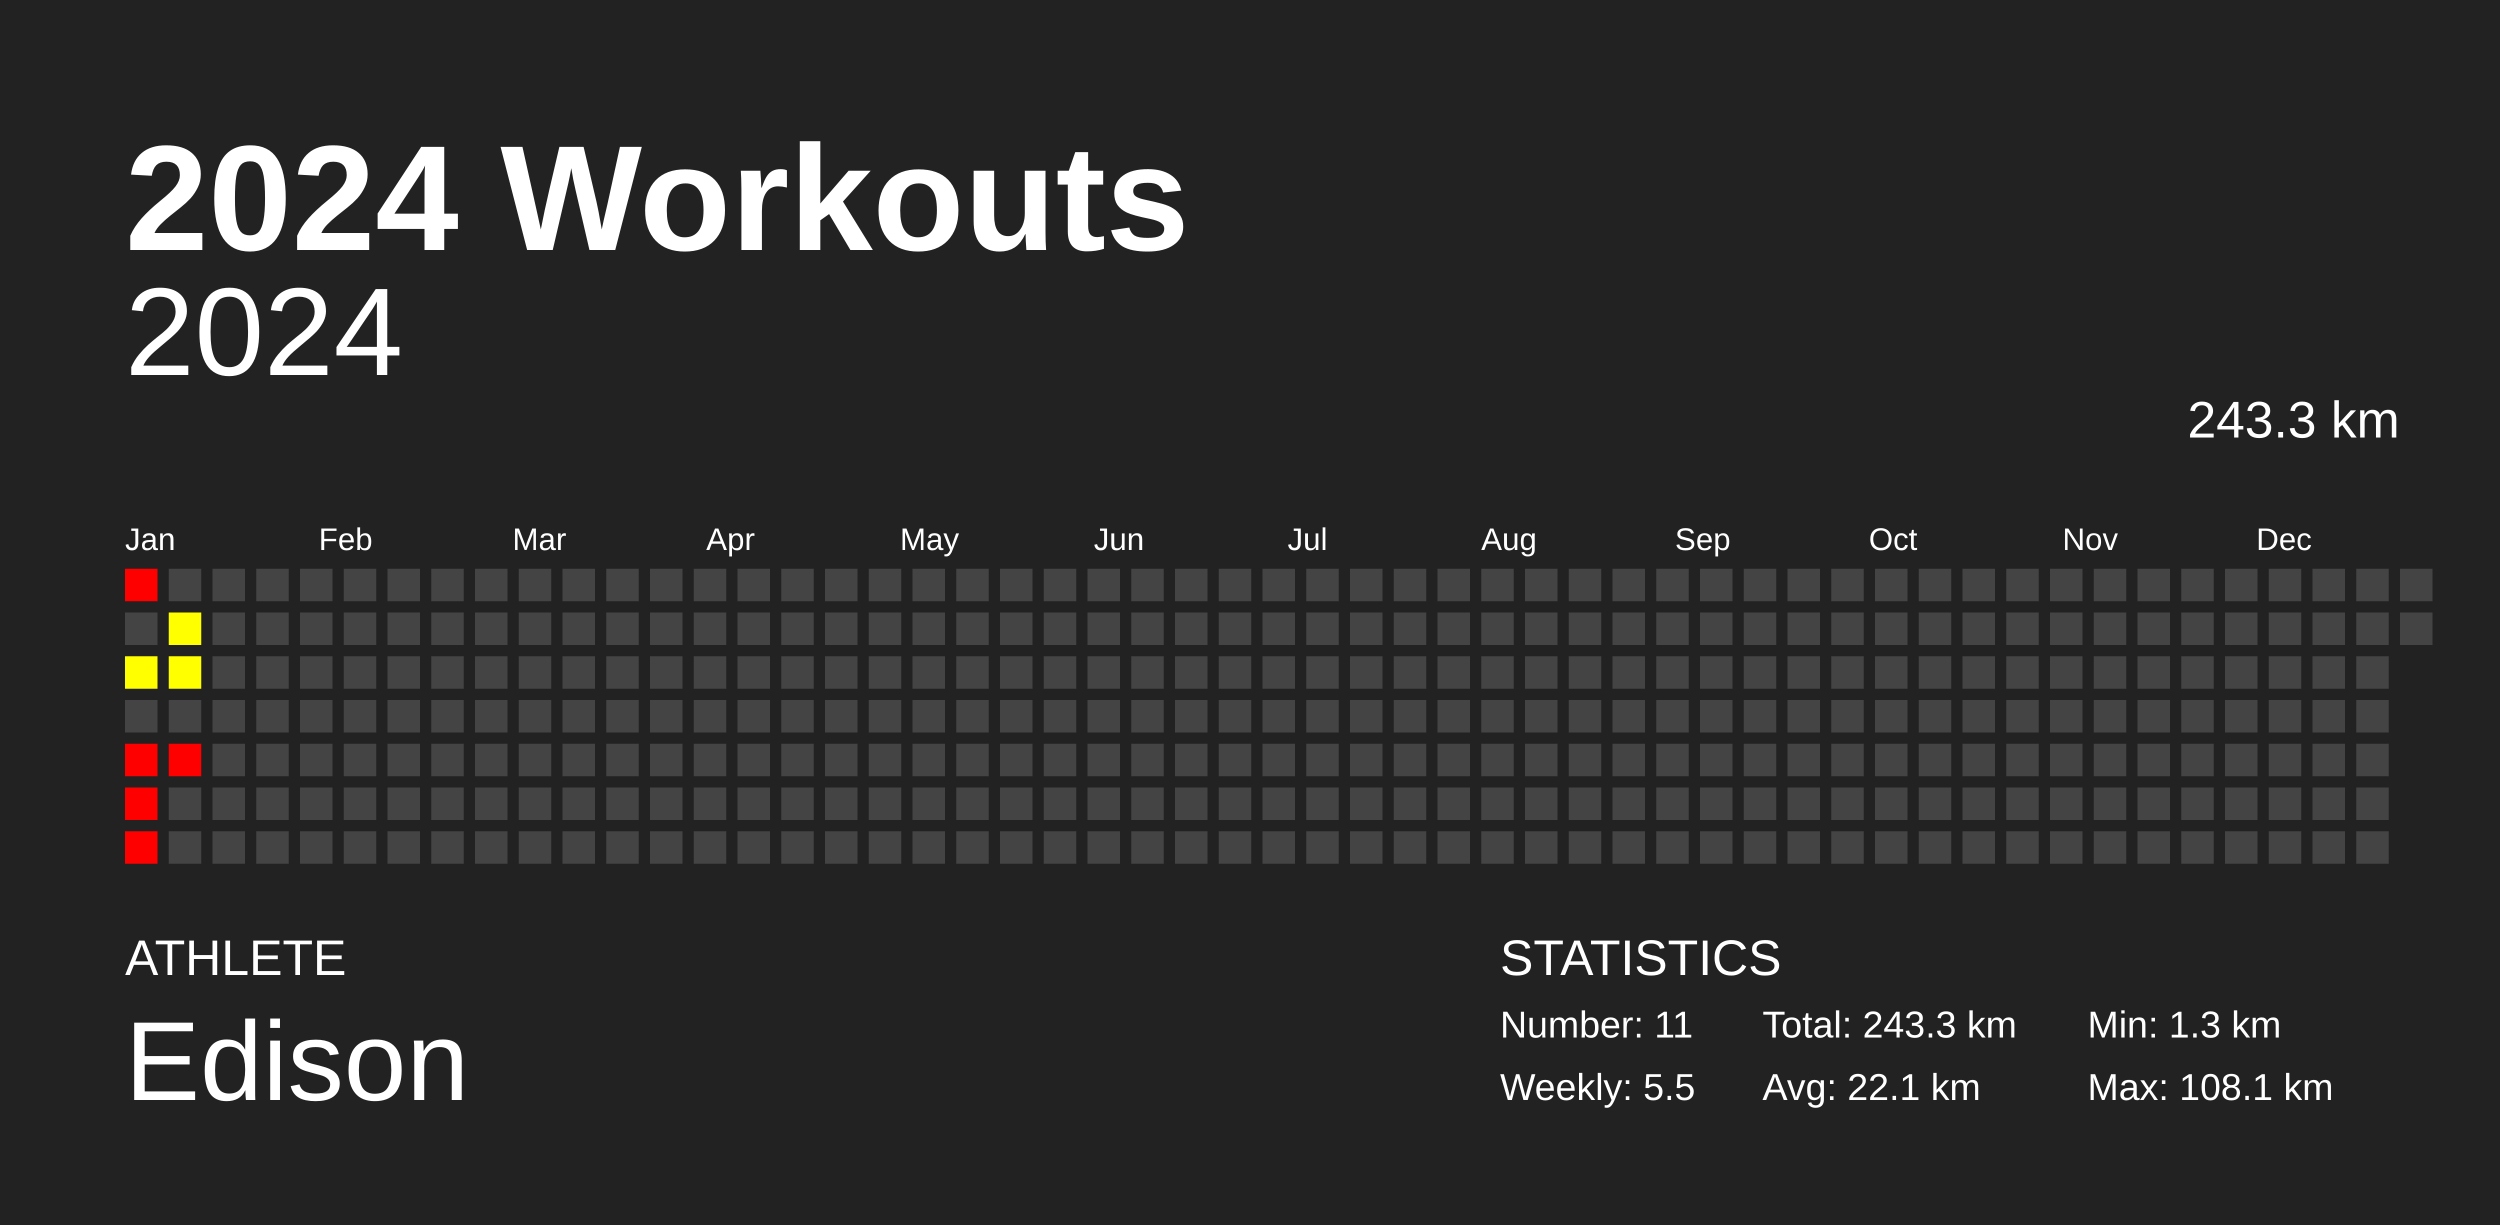
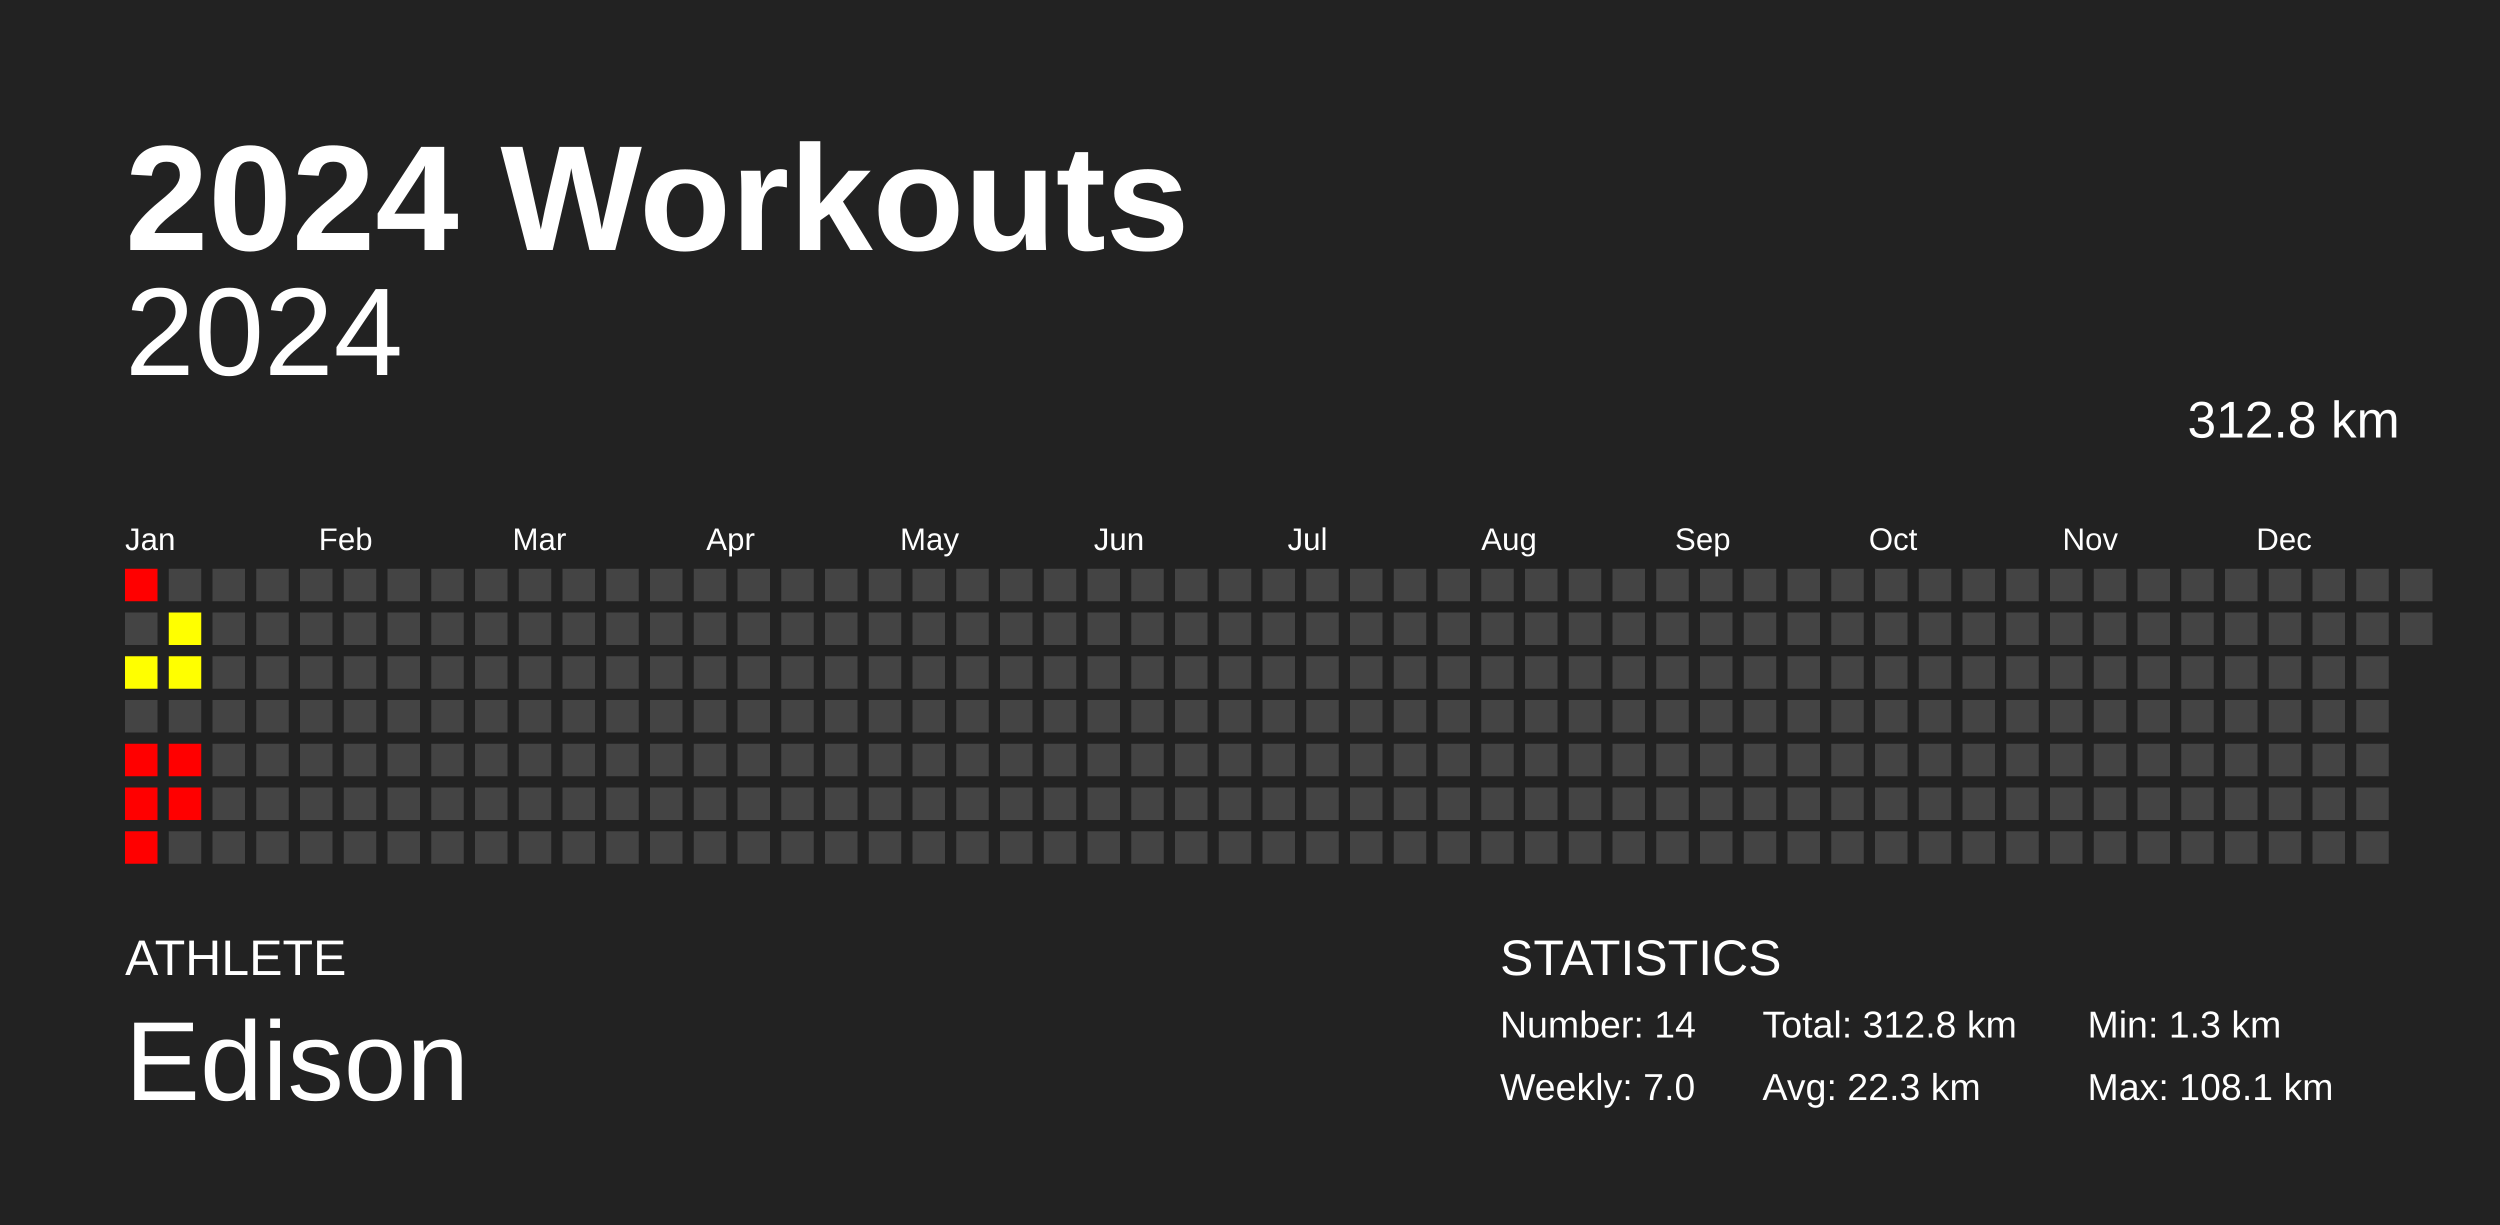
<svg xmlns="http://www.w3.org/2000/svg" baseProfile="full" height="98mm" version="1.1" viewBox="0,0,200,98" width="200mm">
  <defs />
  <rect fill="#222222" height="98" width="200" x="0" y="0" />
  <text fill="#FFFFFF" style="font-size:12px; font-family:Arial; font-weight:bold;" x="10" y="20">2024 Workouts</text>
  <text fill="#FFFFFF" style="font-size:4px; font-family:Arial" x="10" y="78">ATHLETE</text>
  <text fill="#FFFFFF" style="font-size:9px; font-family:Arial" x="10" y="88">Edison</text>
  <text fill="#FFFFFF" style="font-size:4px; font-family:Arial" x="120" y="78">STATISTICS</text>
-   <text fill="#FFFFFF" style="font-size:3px; font-family:Arial" x="120" y="83">Number: 11</text>
-   <text fill="#FFFFFF" style="font-size:3px; font-family:Arial" x="120" y="88">Weekly: 5.5</text>
-   <text fill="#FFFFFF" style="font-size:3px; font-family:Arial" x="141" y="83">Total: 243.3 km</text>
-   <text fill="#FFFFFF" style="font-size:3px; font-family:Arial" x="141" y="88">Avg: 22.1 km</text>
+   <text fill="#FFFFFF" style="font-size:3px; font-family:Arial" x="120" y="83">Number: 14</text>
+   <text fill="#FFFFFF" style="font-size:3px; font-family:Arial" x="120" y="88">Weekly: 7.0</text>
+   <text fill="#FFFFFF" style="font-size:3px; font-family:Arial" x="141" y="83">Total: 312.8 km</text>
+   <text fill="#FFFFFF" style="font-size:3px; font-family:Arial" x="141" y="88">Avg: 22.3 km</text>
  <text fill="#FFFFFF" style="font-size:3px; font-family:Arial" x="167" y="83">Min: 1.3 km</text>
  <text fill="#FFFFFF" style="font-size:3px; font-family:Arial" x="167" y="88">Max: 108.1 km</text>
  <text alignment-baseline="hanging" fill="#FFFFFF" style="font-size:10.0px; font-family:Arial;" x="10" y="30">2024</text>
-   <text alignment-baseline="hanging" fill="#FFFFFF" style="font-size:4.125px; font-family:Arial;" x="175" y="35">243.3 km</text>
+   <text alignment-baseline="hanging" fill="#FFFFFF" style="font-size:4.125px; font-family:Arial;" x="175" y="35">312.8 km</text>
  <text fill="#FFFFFF" style="font-size:2.5px; font-family:Arial" x="10.0" y="44">Jan</text>
  <text fill="#FFFFFF" style="font-size:2.5px; font-family:Arial" x="25.5" y="44">Feb</text>
  <text fill="#FFFFFF" style="font-size:2.5px; font-family:Arial" x="41.0" y="44">Mar</text>
  <text fill="#FFFFFF" style="font-size:2.5px; font-family:Arial" x="56.5" y="44">Apr</text>
  <text fill="#FFFFFF" style="font-size:2.5px; font-family:Arial" x="72.0" y="44">May</text>
  <text fill="#FFFFFF" style="font-size:2.5px; font-family:Arial" x="87.5" y="44">Jun</text>
  <text fill="#FFFFFF" style="font-size:2.5px; font-family:Arial" x="103.0" y="44">Jul</text>
  <text fill="#FFFFFF" style="font-size:2.5px; font-family:Arial" x="118.5" y="44">Aug</text>
  <text fill="#FFFFFF" style="font-size:2.5px; font-family:Arial" x="134.0" y="44">Sep</text>
  <text fill="#FFFFFF" style="font-size:2.5px; font-family:Arial" x="149.5" y="44">Oct</text>
  <text fill="#FFFFFF" style="font-size:2.5px; font-family:Arial" x="165.0" y="44">Nov</text>
  <text fill="#FFFFFF" style="font-size:2.5px; font-family:Arial" x="180.5" y="44">Dec</text>
  <rect fill="red" height="2.6" width="2.6" x="10.0" y="45.5" />
  <rect fill="#444444" height="2.6" width="2.6" x="10.0" y="49.0" />
  <rect fill="#ffff00" height="2.6" width="2.6" x="10.0" y="52.5" />
  <rect fill="#444444" height="2.6" width="2.6" x="10.0" y="56.0" />
  <rect fill="red" height="2.6" width="2.6" x="10.0" y="59.5" />
  <rect fill="red" height="2.6" width="2.6" x="10.0" y="63.0" />
  <rect fill="red" height="2.6" width="2.6" x="10.0" y="66.5" />
  <rect fill="#444444" height="2.6" width="2.6" x="13.5" y="45.5" />
  <rect fill="#ffff00" height="2.6" width="2.6" x="13.5" y="49.0" />
  <rect fill="#ffff00" height="2.6" width="2.6" x="13.5" y="52.5" />
  <rect fill="#444444" height="2.6" width="2.6" x="13.5" y="56.0" />
  <rect fill="red" height="2.6" width="2.6" x="13.5" y="59.5" />
-   <rect fill="#444444" height="2.6" width="2.6" x="13.5" y="63.0" />
+   <rect fill="red" height="2.6" width="2.6" x="13.5" y="63.0" />
  <rect fill="#444444" height="2.6" width="2.6" x="13.5" y="66.5" />
  <rect fill="#444444" height="2.6" width="2.6" x="17.0" y="45.5" />
  <rect fill="#444444" height="2.6" width="2.6" x="17.0" y="49.0" />
  <rect fill="#444444" height="2.6" width="2.6" x="17.0" y="52.5" />
  <rect fill="#444444" height="2.6" width="2.6" x="17.0" y="56.0" />
  <rect fill="#444444" height="2.6" width="2.6" x="17.0" y="59.5" />
  <rect fill="#444444" height="2.6" width="2.6" x="17.0" y="63.0" />
  <rect fill="#444444" height="2.6" width="2.6" x="17.0" y="66.5" />
  <rect fill="#444444" height="2.6" width="2.6" x="20.5" y="45.5" />
  <rect fill="#444444" height="2.6" width="2.6" x="20.5" y="49.0" />
  <rect fill="#444444" height="2.6" width="2.6" x="20.5" y="52.5" />
  <rect fill="#444444" height="2.6" width="2.6" x="20.5" y="56.0" />
  <rect fill="#444444" height="2.6" width="2.6" x="20.5" y="59.5" />
  <rect fill="#444444" height="2.6" width="2.6" x="20.5" y="63.0" />
  <rect fill="#444444" height="2.6" width="2.6" x="20.5" y="66.5" />
  <rect fill="#444444" height="2.6" width="2.6" x="24.0" y="45.5" />
  <rect fill="#444444" height="2.6" width="2.6" x="24.0" y="49.0" />
  <rect fill="#444444" height="2.6" width="2.6" x="24.0" y="52.5" />
  <rect fill="#444444" height="2.6" width="2.6" x="24.0" y="56.0" />
  <rect fill="#444444" height="2.6" width="2.6" x="24.0" y="59.5" />
  <rect fill="#444444" height="2.6" width="2.6" x="24.0" y="63.0" />
  <rect fill="#444444" height="2.6" width="2.6" x="24.0" y="66.5" />
  <rect fill="#444444" height="2.6" width="2.6" x="27.5" y="45.5" />
  <rect fill="#444444" height="2.6" width="2.6" x="27.5" y="49.0" />
  <rect fill="#444444" height="2.6" width="2.6" x="27.5" y="52.5" />
  <rect fill="#444444" height="2.6" width="2.6" x="27.5" y="56.0" />
  <rect fill="#444444" height="2.6" width="2.6" x="27.5" y="59.5" />
  <rect fill="#444444" height="2.6" width="2.6" x="27.5" y="63.0" />
  <rect fill="#444444" height="2.6" width="2.6" x="27.5" y="66.5" />
  <rect fill="#444444" height="2.6" width="2.6" x="31.0" y="45.5" />
  <rect fill="#444444" height="2.6" width="2.6" x="31.0" y="49.0" />
  <rect fill="#444444" height="2.6" width="2.6" x="31.0" y="52.5" />
  <rect fill="#444444" height="2.6" width="2.6" x="31.0" y="56.0" />
  <rect fill="#444444" height="2.6" width="2.6" x="31.0" y="59.5" />
  <rect fill="#444444" height="2.6" width="2.6" x="31.0" y="63.0" />
  <rect fill="#444444" height="2.6" width="2.6" x="31.0" y="66.5" />
  <rect fill="#444444" height="2.6" width="2.6" x="34.5" y="45.5" />
  <rect fill="#444444" height="2.6" width="2.6" x="34.5" y="49.0" />
  <rect fill="#444444" height="2.6" width="2.6" x="34.5" y="52.5" />
  <rect fill="#444444" height="2.6" width="2.6" x="34.5" y="56.0" />
  <rect fill="#444444" height="2.6" width="2.6" x="34.5" y="59.5" />
  <rect fill="#444444" height="2.6" width="2.6" x="34.5" y="63.0" />
  <rect fill="#444444" height="2.6" width="2.6" x="34.5" y="66.5" />
  <rect fill="#444444" height="2.6" width="2.6" x="38.0" y="45.5" />
  <rect fill="#444444" height="2.6" width="2.6" x="38.0" y="49.0" />
  <rect fill="#444444" height="2.6" width="2.6" x="38.0" y="52.5" />
  <rect fill="#444444" height="2.6" width="2.6" x="38.0" y="56.0" />
  <rect fill="#444444" height="2.6" width="2.6" x="38.0" y="59.5" />
  <rect fill="#444444" height="2.6" width="2.6" x="38.0" y="63.0" />
  <rect fill="#444444" height="2.6" width="2.6" x="38.0" y="66.5" />
  <rect fill="#444444" height="2.6" width="2.6" x="41.5" y="45.5" />
  <rect fill="#444444" height="2.6" width="2.6" x="41.5" y="49.0" />
  <rect fill="#444444" height="2.6" width="2.6" x="41.5" y="52.5" />
  <rect fill="#444444" height="2.6" width="2.6" x="41.5" y="56.0" />
  <rect fill="#444444" height="2.6" width="2.6" x="41.5" y="59.5" />
  <rect fill="#444444" height="2.6" width="2.6" x="41.5" y="63.0" />
  <rect fill="#444444" height="2.6" width="2.6" x="41.5" y="66.5" />
  <rect fill="#444444" height="2.6" width="2.6" x="45.0" y="45.5" />
  <rect fill="#444444" height="2.6" width="2.6" x="45.0" y="49.0" />
  <rect fill="#444444" height="2.6" width="2.6" x="45.0" y="52.5" />
  <rect fill="#444444" height="2.6" width="2.6" x="45.0" y="56.0" />
  <rect fill="#444444" height="2.6" width="2.6" x="45.0" y="59.5" />
  <rect fill="#444444" height="2.6" width="2.6" x="45.0" y="63.0" />
  <rect fill="#444444" height="2.6" width="2.6" x="45.0" y="66.5" />
  <rect fill="#444444" height="2.6" width="2.6" x="48.5" y="45.5" />
  <rect fill="#444444" height="2.6" width="2.6" x="48.5" y="49.0" />
  <rect fill="#444444" height="2.6" width="2.6" x="48.5" y="52.5" />
  <rect fill="#444444" height="2.6" width="2.6" x="48.5" y="56.0" />
  <rect fill="#444444" height="2.6" width="2.6" x="48.5" y="59.5" />
  <rect fill="#444444" height="2.6" width="2.6" x="48.5" y="63.0" />
  <rect fill="#444444" height="2.6" width="2.6" x="48.5" y="66.5" />
  <rect fill="#444444" height="2.6" width="2.6" x="52.0" y="45.5" />
  <rect fill="#444444" height="2.6" width="2.6" x="52.0" y="49.0" />
  <rect fill="#444444" height="2.6" width="2.6" x="52.0" y="52.5" />
  <rect fill="#444444" height="2.6" width="2.6" x="52.0" y="56.0" />
  <rect fill="#444444" height="2.6" width="2.6" x="52.0" y="59.5" />
  <rect fill="#444444" height="2.6" width="2.6" x="52.0" y="63.0" />
  <rect fill="#444444" height="2.6" width="2.6" x="52.0" y="66.5" />
  <rect fill="#444444" height="2.6" width="2.6" x="55.5" y="45.5" />
  <rect fill="#444444" height="2.6" width="2.6" x="55.5" y="49.0" />
  <rect fill="#444444" height="2.6" width="2.6" x="55.5" y="52.5" />
  <rect fill="#444444" height="2.6" width="2.6" x="55.5" y="56.0" />
  <rect fill="#444444" height="2.6" width="2.6" x="55.5" y="59.5" />
  <rect fill="#444444" height="2.6" width="2.6" x="55.5" y="63.0" />
  <rect fill="#444444" height="2.6" width="2.6" x="55.5" y="66.5" />
  <rect fill="#444444" height="2.6" width="2.6" x="59.0" y="45.5" />
  <rect fill="#444444" height="2.6" width="2.6" x="59.0" y="49.0" />
  <rect fill="#444444" height="2.6" width="2.6" x="59.0" y="52.5" />
  <rect fill="#444444" height="2.6" width="2.6" x="59.0" y="56.0" />
  <rect fill="#444444" height="2.6" width="2.6" x="59.0" y="59.5" />
  <rect fill="#444444" height="2.6" width="2.6" x="59.0" y="63.0" />
  <rect fill="#444444" height="2.6" width="2.6" x="59.0" y="66.5" />
  <rect fill="#444444" height="2.6" width="2.6" x="62.5" y="45.5" />
  <rect fill="#444444" height="2.6" width="2.6" x="62.5" y="49.0" />
  <rect fill="#444444" height="2.6" width="2.6" x="62.5" y="52.5" />
  <rect fill="#444444" height="2.6" width="2.6" x="62.5" y="56.0" />
  <rect fill="#444444" height="2.6" width="2.6" x="62.5" y="59.5" />
  <rect fill="#444444" height="2.6" width="2.6" x="62.5" y="63.0" />
  <rect fill="#444444" height="2.6" width="2.6" x="62.5" y="66.5" />
  <rect fill="#444444" height="2.6" width="2.6" x="66.0" y="45.5" />
  <rect fill="#444444" height="2.6" width="2.6" x="66.0" y="49.0" />
  <rect fill="#444444" height="2.6" width="2.6" x="66.0" y="52.5" />
  <rect fill="#444444" height="2.6" width="2.6" x="66.0" y="56.0" />
  <rect fill="#444444" height="2.6" width="2.6" x="66.0" y="59.5" />
  <rect fill="#444444" height="2.6" width="2.6" x="66.0" y="63.0" />
  <rect fill="#444444" height="2.6" width="2.6" x="66.0" y="66.5" />
  <rect fill="#444444" height="2.6" width="2.6" x="69.5" y="45.5" />
  <rect fill="#444444" height="2.6" width="2.6" x="69.5" y="49.0" />
  <rect fill="#444444" height="2.6" width="2.6" x="69.5" y="52.5" />
  <rect fill="#444444" height="2.6" width="2.6" x="69.5" y="56.0" />
  <rect fill="#444444" height="2.6" width="2.6" x="69.5" y="59.5" />
  <rect fill="#444444" height="2.6" width="2.6" x="69.5" y="63.0" />
  <rect fill="#444444" height="2.6" width="2.6" x="69.5" y="66.5" />
  <rect fill="#444444" height="2.6" width="2.6" x="73.0" y="45.5" />
  <rect fill="#444444" height="2.6" width="2.6" x="73.0" y="49.0" />
  <rect fill="#444444" height="2.6" width="2.6" x="73.0" y="52.5" />
  <rect fill="#444444" height="2.6" width="2.6" x="73.0" y="56.0" />
  <rect fill="#444444" height="2.6" width="2.6" x="73.0" y="59.5" />
  <rect fill="#444444" height="2.6" width="2.6" x="73.0" y="63.0" />
  <rect fill="#444444" height="2.6" width="2.6" x="73.0" y="66.5" />
  <rect fill="#444444" height="2.6" width="2.6" x="76.5" y="45.5" />
  <rect fill="#444444" height="2.6" width="2.6" x="76.5" y="49.0" />
  <rect fill="#444444" height="2.6" width="2.6" x="76.5" y="52.5" />
  <rect fill="#444444" height="2.6" width="2.6" x="76.5" y="56.0" />
  <rect fill="#444444" height="2.6" width="2.6" x="76.5" y="59.5" />
  <rect fill="#444444" height="2.6" width="2.6" x="76.5" y="63.0" />
  <rect fill="#444444" height="2.6" width="2.6" x="76.5" y="66.5" />
  <rect fill="#444444" height="2.6" width="2.6" x="80.0" y="45.5" />
  <rect fill="#444444" height="2.6" width="2.6" x="80.0" y="49.0" />
  <rect fill="#444444" height="2.6" width="2.6" x="80.0" y="52.5" />
  <rect fill="#444444" height="2.6" width="2.6" x="80.0" y="56.0" />
  <rect fill="#444444" height="2.6" width="2.6" x="80.0" y="59.5" />
  <rect fill="#444444" height="2.6" width="2.6" x="80.0" y="63.0" />
  <rect fill="#444444" height="2.6" width="2.6" x="80.0" y="66.5" />
  <rect fill="#444444" height="2.6" width="2.6" x="83.5" y="45.5" />
  <rect fill="#444444" height="2.6" width="2.6" x="83.5" y="49.0" />
  <rect fill="#444444" height="2.6" width="2.6" x="83.5" y="52.5" />
  <rect fill="#444444" height="2.6" width="2.6" x="83.5" y="56.0" />
  <rect fill="#444444" height="2.6" width="2.6" x="83.5" y="59.5" />
  <rect fill="#444444" height="2.6" width="2.6" x="83.5" y="63.0" />
  <rect fill="#444444" height="2.6" width="2.6" x="83.5" y="66.5" />
  <rect fill="#444444" height="2.6" width="2.6" x="87.0" y="45.5" />
  <rect fill="#444444" height="2.6" width="2.6" x="87.0" y="49.0" />
  <rect fill="#444444" height="2.6" width="2.6" x="87.0" y="52.5" />
  <rect fill="#444444" height="2.6" width="2.6" x="87.0" y="56.0" />
  <rect fill="#444444" height="2.6" width="2.6" x="87.0" y="59.5" />
  <rect fill="#444444" height="2.6" width="2.6" x="87.0" y="63.0" />
  <rect fill="#444444" height="2.6" width="2.6" x="87.0" y="66.5" />
  <rect fill="#444444" height="2.6" width="2.6" x="90.5" y="45.5" />
  <rect fill="#444444" height="2.6" width="2.6" x="90.5" y="49.0" />
  <rect fill="#444444" height="2.6" width="2.6" x="90.5" y="52.5" />
  <rect fill="#444444" height="2.6" width="2.6" x="90.5" y="56.0" />
  <rect fill="#444444" height="2.6" width="2.6" x="90.5" y="59.5" />
  <rect fill="#444444" height="2.6" width="2.6" x="90.5" y="63.0" />
  <rect fill="#444444" height="2.6" width="2.6" x="90.5" y="66.5" />
  <rect fill="#444444" height="2.6" width="2.6" x="94.0" y="45.5" />
  <rect fill="#444444" height="2.6" width="2.6" x="94.0" y="49.0" />
  <rect fill="#444444" height="2.6" width="2.6" x="94.0" y="52.5" />
  <rect fill="#444444" height="2.6" width="2.6" x="94.0" y="56.0" />
  <rect fill="#444444" height="2.6" width="2.6" x="94.0" y="59.5" />
  <rect fill="#444444" height="2.6" width="2.6" x="94.0" y="63.0" />
  <rect fill="#444444" height="2.6" width="2.6" x="94.0" y="66.5" />
  <rect fill="#444444" height="2.6" width="2.6" x="97.5" y="45.5" />
  <rect fill="#444444" height="2.6" width="2.6" x="97.5" y="49.0" />
  <rect fill="#444444" height="2.6" width="2.6" x="97.5" y="52.5" />
  <rect fill="#444444" height="2.6" width="2.6" x="97.5" y="56.0" />
  <rect fill="#444444" height="2.6" width="2.6" x="97.5" y="59.5" />
  <rect fill="#444444" height="2.6" width="2.6" x="97.5" y="63.0" />
  <rect fill="#444444" height="2.6" width="2.6" x="97.5" y="66.5" />
  <rect fill="#444444" height="2.6" width="2.6" x="101.0" y="45.5" />
  <rect fill="#444444" height="2.6" width="2.6" x="101.0" y="49.0" />
  <rect fill="#444444" height="2.6" width="2.6" x="101.0" y="52.5" />
  <rect fill="#444444" height="2.6" width="2.6" x="101.0" y="56.0" />
  <rect fill="#444444" height="2.6" width="2.6" x="101.0" y="59.5" />
  <rect fill="#444444" height="2.6" width="2.6" x="101.0" y="63.0" />
  <rect fill="#444444" height="2.6" width="2.6" x="101.0" y="66.5" />
  <rect fill="#444444" height="2.6" width="2.6" x="104.5" y="45.5" />
  <rect fill="#444444" height="2.6" width="2.6" x="104.5" y="49.0" />
  <rect fill="#444444" height="2.6" width="2.6" x="104.5" y="52.5" />
  <rect fill="#444444" height="2.6" width="2.6" x="104.5" y="56.0" />
  <rect fill="#444444" height="2.6" width="2.6" x="104.5" y="59.5" />
  <rect fill="#444444" height="2.6" width="2.6" x="104.5" y="63.0" />
  <rect fill="#444444" height="2.6" width="2.6" x="104.5" y="66.5" />
  <rect fill="#444444" height="2.6" width="2.6" x="108.0" y="45.5" />
  <rect fill="#444444" height="2.6" width="2.6" x="108.0" y="49.0" />
  <rect fill="#444444" height="2.6" width="2.6" x="108.0" y="52.5" />
  <rect fill="#444444" height="2.6" width="2.6" x="108.0" y="56.0" />
  <rect fill="#444444" height="2.6" width="2.6" x="108.0" y="59.5" />
  <rect fill="#444444" height="2.6" width="2.6" x="108.0" y="63.0" />
  <rect fill="#444444" height="2.6" width="2.6" x="108.0" y="66.5" />
  <rect fill="#444444" height="2.6" width="2.6" x="111.5" y="45.5" />
  <rect fill="#444444" height="2.6" width="2.6" x="111.5" y="49.0" />
  <rect fill="#444444" height="2.6" width="2.6" x="111.5" y="52.5" />
  <rect fill="#444444" height="2.6" width="2.6" x="111.5" y="56.0" />
  <rect fill="#444444" height="2.6" width="2.6" x="111.5" y="59.5" />
  <rect fill="#444444" height="2.6" width="2.6" x="111.5" y="63.0" />
  <rect fill="#444444" height="2.6" width="2.6" x="111.5" y="66.5" />
  <rect fill="#444444" height="2.6" width="2.6" x="115.0" y="45.5" />
  <rect fill="#444444" height="2.6" width="2.6" x="115.0" y="49.0" />
  <rect fill="#444444" height="2.6" width="2.6" x="115.0" y="52.5" />
  <rect fill="#444444" height="2.6" width="2.6" x="115.0" y="56.0" />
  <rect fill="#444444" height="2.6" width="2.6" x="115.0" y="59.5" />
  <rect fill="#444444" height="2.6" width="2.6" x="115.0" y="63.0" />
  <rect fill="#444444" height="2.6" width="2.6" x="115.0" y="66.5" />
  <rect fill="#444444" height="2.6" width="2.6" x="118.5" y="45.5" />
  <rect fill="#444444" height="2.6" width="2.6" x="118.5" y="49.0" />
  <rect fill="#444444" height="2.6" width="2.6" x="118.5" y="52.5" />
  <rect fill="#444444" height="2.6" width="2.6" x="118.5" y="56.0" />
  <rect fill="#444444" height="2.6" width="2.6" x="118.5" y="59.5" />
  <rect fill="#444444" height="2.6" width="2.6" x="118.5" y="63.0" />
  <rect fill="#444444" height="2.6" width="2.6" x="118.5" y="66.5" />
  <rect fill="#444444" height="2.6" width="2.6" x="122.0" y="45.5" />
  <rect fill="#444444" height="2.6" width="2.6" x="122.0" y="49.0" />
  <rect fill="#444444" height="2.6" width="2.6" x="122.0" y="52.5" />
  <rect fill="#444444" height="2.6" width="2.6" x="122.0" y="56.0" />
  <rect fill="#444444" height="2.6" width="2.6" x="122.0" y="59.5" />
  <rect fill="#444444" height="2.6" width="2.6" x="122.0" y="63.0" />
  <rect fill="#444444" height="2.6" width="2.6" x="122.0" y="66.5" />
  <rect fill="#444444" height="2.6" width="2.6" x="125.5" y="45.5" />
  <rect fill="#444444" height="2.6" width="2.6" x="125.5" y="49.0" />
  <rect fill="#444444" height="2.6" width="2.6" x="125.5" y="52.5" />
  <rect fill="#444444" height="2.6" width="2.6" x="125.5" y="56.0" />
  <rect fill="#444444" height="2.6" width="2.6" x="125.5" y="59.5" />
  <rect fill="#444444" height="2.6" width="2.6" x="125.5" y="63.0" />
  <rect fill="#444444" height="2.6" width="2.6" x="125.5" y="66.5" />
  <rect fill="#444444" height="2.6" width="2.6" x="129.0" y="45.5" />
  <rect fill="#444444" height="2.6" width="2.6" x="129.0" y="49.0" />
  <rect fill="#444444" height="2.6" width="2.6" x="129.0" y="52.5" />
  <rect fill="#444444" height="2.6" width="2.6" x="129.0" y="56.0" />
  <rect fill="#444444" height="2.6" width="2.6" x="129.0" y="59.5" />
  <rect fill="#444444" height="2.6" width="2.6" x="129.0" y="63.0" />
  <rect fill="#444444" height="2.6" width="2.6" x="129.0" y="66.5" />
  <rect fill="#444444" height="2.6" width="2.6" x="132.5" y="45.5" />
  <rect fill="#444444" height="2.6" width="2.6" x="132.5" y="49.0" />
  <rect fill="#444444" height="2.6" width="2.6" x="132.5" y="52.5" />
  <rect fill="#444444" height="2.6" width="2.6" x="132.5" y="56.0" />
  <rect fill="#444444" height="2.6" width="2.6" x="132.5" y="59.5" />
  <rect fill="#444444" height="2.6" width="2.6" x="132.5" y="63.0" />
  <rect fill="#444444" height="2.6" width="2.6" x="132.5" y="66.5" />
  <rect fill="#444444" height="2.6" width="2.6" x="136.0" y="45.5" />
  <rect fill="#444444" height="2.6" width="2.6" x="136.0" y="49.0" />
  <rect fill="#444444" height="2.6" width="2.6" x="136.0" y="52.5" />
  <rect fill="#444444" height="2.6" width="2.6" x="136.0" y="56.0" />
  <rect fill="#444444" height="2.6" width="2.6" x="136.0" y="59.5" />
  <rect fill="#444444" height="2.6" width="2.6" x="136.0" y="63.0" />
  <rect fill="#444444" height="2.6" width="2.6" x="136.0" y="66.5" />
  <rect fill="#444444" height="2.6" width="2.6" x="139.5" y="45.5" />
  <rect fill="#444444" height="2.6" width="2.6" x="139.5" y="49.0" />
  <rect fill="#444444" height="2.6" width="2.6" x="139.5" y="52.5" />
  <rect fill="#444444" height="2.6" width="2.6" x="139.5" y="56.0" />
  <rect fill="#444444" height="2.6" width="2.6" x="139.5" y="59.5" />
  <rect fill="#444444" height="2.6" width="2.6" x="139.5" y="63.0" />
  <rect fill="#444444" height="2.6" width="2.6" x="139.5" y="66.5" />
  <rect fill="#444444" height="2.6" width="2.6" x="143.0" y="45.5" />
  <rect fill="#444444" height="2.6" width="2.6" x="143.0" y="49.0" />
  <rect fill="#444444" height="2.6" width="2.6" x="143.0" y="52.5" />
  <rect fill="#444444" height="2.6" width="2.6" x="143.0" y="56.0" />
  <rect fill="#444444" height="2.6" width="2.6" x="143.0" y="59.5" />
  <rect fill="#444444" height="2.6" width="2.6" x="143.0" y="63.0" />
  <rect fill="#444444" height="2.6" width="2.6" x="143.0" y="66.5" />
  <rect fill="#444444" height="2.6" width="2.6" x="146.5" y="45.5" />
  <rect fill="#444444" height="2.6" width="2.6" x="146.5" y="49.0" />
  <rect fill="#444444" height="2.6" width="2.6" x="146.5" y="52.5" />
  <rect fill="#444444" height="2.6" width="2.6" x="146.5" y="56.0" />
  <rect fill="#444444" height="2.6" width="2.6" x="146.5" y="59.5" />
  <rect fill="#444444" height="2.6" width="2.6" x="146.5" y="63.0" />
  <rect fill="#444444" height="2.6" width="2.6" x="146.5" y="66.5" />
  <rect fill="#444444" height="2.6" width="2.6" x="150.0" y="45.5" />
  <rect fill="#444444" height="2.6" width="2.6" x="150.0" y="49.0" />
  <rect fill="#444444" height="2.6" width="2.6" x="150.0" y="52.5" />
  <rect fill="#444444" height="2.6" width="2.6" x="150.0" y="56.0" />
  <rect fill="#444444" height="2.6" width="2.6" x="150.0" y="59.5" />
  <rect fill="#444444" height="2.6" width="2.6" x="150.0" y="63.0" />
  <rect fill="#444444" height="2.6" width="2.6" x="150.0" y="66.5" />
  <rect fill="#444444" height="2.6" width="2.6" x="153.5" y="45.5" />
  <rect fill="#444444" height="2.6" width="2.6" x="153.5" y="49.0" />
  <rect fill="#444444" height="2.6" width="2.6" x="153.5" y="52.5" />
  <rect fill="#444444" height="2.6" width="2.6" x="153.5" y="56.0" />
  <rect fill="#444444" height="2.6" width="2.6" x="153.5" y="59.5" />
  <rect fill="#444444" height="2.6" width="2.6" x="153.5" y="63.0" />
  <rect fill="#444444" height="2.6" width="2.6" x="153.5" y="66.5" />
  <rect fill="#444444" height="2.6" width="2.6" x="157.0" y="45.5" />
  <rect fill="#444444" height="2.6" width="2.6" x="157.0" y="49.0" />
  <rect fill="#444444" height="2.6" width="2.6" x="157.0" y="52.5" />
  <rect fill="#444444" height="2.6" width="2.6" x="157.0" y="56.0" />
  <rect fill="#444444" height="2.6" width="2.6" x="157.0" y="59.5" />
  <rect fill="#444444" height="2.6" width="2.6" x="157.0" y="63.0" />
  <rect fill="#444444" height="2.6" width="2.6" x="157.0" y="66.5" />
  <rect fill="#444444" height="2.6" width="2.6" x="160.5" y="45.5" />
  <rect fill="#444444" height="2.6" width="2.6" x="160.5" y="49.0" />
  <rect fill="#444444" height="2.6" width="2.6" x="160.5" y="52.5" />
  <rect fill="#444444" height="2.6" width="2.6" x="160.5" y="56.0" />
  <rect fill="#444444" height="2.6" width="2.6" x="160.5" y="59.5" />
  <rect fill="#444444" height="2.6" width="2.6" x="160.5" y="63.0" />
  <rect fill="#444444" height="2.6" width="2.6" x="160.5" y="66.5" />
  <rect fill="#444444" height="2.6" width="2.6" x="164.0" y="45.5" />
  <rect fill="#444444" height="2.6" width="2.6" x="164.0" y="49.0" />
  <rect fill="#444444" height="2.6" width="2.6" x="164.0" y="52.5" />
  <rect fill="#444444" height="2.6" width="2.6" x="164.0" y="56.0" />
  <rect fill="#444444" height="2.6" width="2.6" x="164.0" y="59.5" />
  <rect fill="#444444" height="2.6" width="2.6" x="164.0" y="63.0" />
  <rect fill="#444444" height="2.6" width="2.6" x="164.0" y="66.5" />
  <rect fill="#444444" height="2.6" width="2.6" x="167.5" y="45.5" />
  <rect fill="#444444" height="2.6" width="2.6" x="167.5" y="49.0" />
  <rect fill="#444444" height="2.6" width="2.6" x="167.5" y="52.5" />
  <rect fill="#444444" height="2.6" width="2.6" x="167.5" y="56.0" />
  <rect fill="#444444" height="2.6" width="2.6" x="167.5" y="59.5" />
  <rect fill="#444444" height="2.6" width="2.6" x="167.5" y="63.0" />
  <rect fill="#444444" height="2.6" width="2.6" x="167.5" y="66.5" />
  <rect fill="#444444" height="2.6" width="2.6" x="171.0" y="45.5" />
  <rect fill="#444444" height="2.6" width="2.6" x="171.0" y="49.0" />
  <rect fill="#444444" height="2.6" width="2.6" x="171.0" y="52.5" />
  <rect fill="#444444" height="2.6" width="2.6" x="171.0" y="56.0" />
  <rect fill="#444444" height="2.6" width="2.6" x="171.0" y="59.5" />
  <rect fill="#444444" height="2.6" width="2.6" x="171.0" y="63.0" />
  <rect fill="#444444" height="2.6" width="2.6" x="171.0" y="66.5" />
  <rect fill="#444444" height="2.6" width="2.6" x="174.5" y="45.5" />
  <rect fill="#444444" height="2.6" width="2.6" x="174.5" y="49.0" />
  <rect fill="#444444" height="2.6" width="2.6" x="174.5" y="52.5" />
  <rect fill="#444444" height="2.6" width="2.6" x="174.5" y="56.0" />
  <rect fill="#444444" height="2.6" width="2.6" x="174.5" y="59.5" />
  <rect fill="#444444" height="2.6" width="2.6" x="174.5" y="63.0" />
  <rect fill="#444444" height="2.6" width="2.6" x="174.5" y="66.5" />
  <rect fill="#444444" height="2.6" width="2.6" x="178.0" y="45.5" />
  <rect fill="#444444" height="2.6" width="2.6" x="178.0" y="49.0" />
  <rect fill="#444444" height="2.6" width="2.6" x="178.0" y="52.5" />
  <rect fill="#444444" height="2.6" width="2.6" x="178.0" y="56.0" />
  <rect fill="#444444" height="2.6" width="2.6" x="178.0" y="59.5" />
  <rect fill="#444444" height="2.6" width="2.6" x="178.0" y="63.0" />
  <rect fill="#444444" height="2.6" width="2.6" x="178.0" y="66.5" />
  <rect fill="#444444" height="2.6" width="2.6" x="181.5" y="45.5" />
  <rect fill="#444444" height="2.6" width="2.6" x="181.5" y="49.0" />
  <rect fill="#444444" height="2.6" width="2.6" x="181.5" y="52.5" />
  <rect fill="#444444" height="2.6" width="2.6" x="181.5" y="56.0" />
  <rect fill="#444444" height="2.6" width="2.6" x="181.5" y="59.5" />
  <rect fill="#444444" height="2.6" width="2.6" x="181.5" y="63.0" />
  <rect fill="#444444" height="2.6" width="2.6" x="181.5" y="66.5" />
  <rect fill="#444444" height="2.6" width="2.6" x="185.0" y="45.5" />
  <rect fill="#444444" height="2.6" width="2.6" x="185.0" y="49.0" />
  <rect fill="#444444" height="2.6" width="2.6" x="185.0" y="52.5" />
  <rect fill="#444444" height="2.6" width="2.6" x="185.0" y="56.0" />
  <rect fill="#444444" height="2.6" width="2.6" x="185.0" y="59.5" />
  <rect fill="#444444" height="2.6" width="2.6" x="185.0" y="63.0" />
  <rect fill="#444444" height="2.6" width="2.6" x="185.0" y="66.5" />
  <rect fill="#444444" height="2.6" width="2.6" x="188.5" y="45.5" />
  <rect fill="#444444" height="2.6" width="2.6" x="188.5" y="49.0" />
  <rect fill="#444444" height="2.6" width="2.6" x="188.5" y="52.5" />
  <rect fill="#444444" height="2.6" width="2.6" x="188.5" y="56.0" />
  <rect fill="#444444" height="2.6" width="2.6" x="188.5" y="59.5" />
  <rect fill="#444444" height="2.6" width="2.6" x="188.5" y="63.0" />
  <rect fill="#444444" height="2.6" width="2.6" x="188.5" y="66.5" />
  <rect fill="#444444" height="2.6" width="2.6" x="192.0" y="45.5" />
  <rect fill="#444444" height="2.6" width="2.6" x="192.0" y="49.0" />
</svg>
